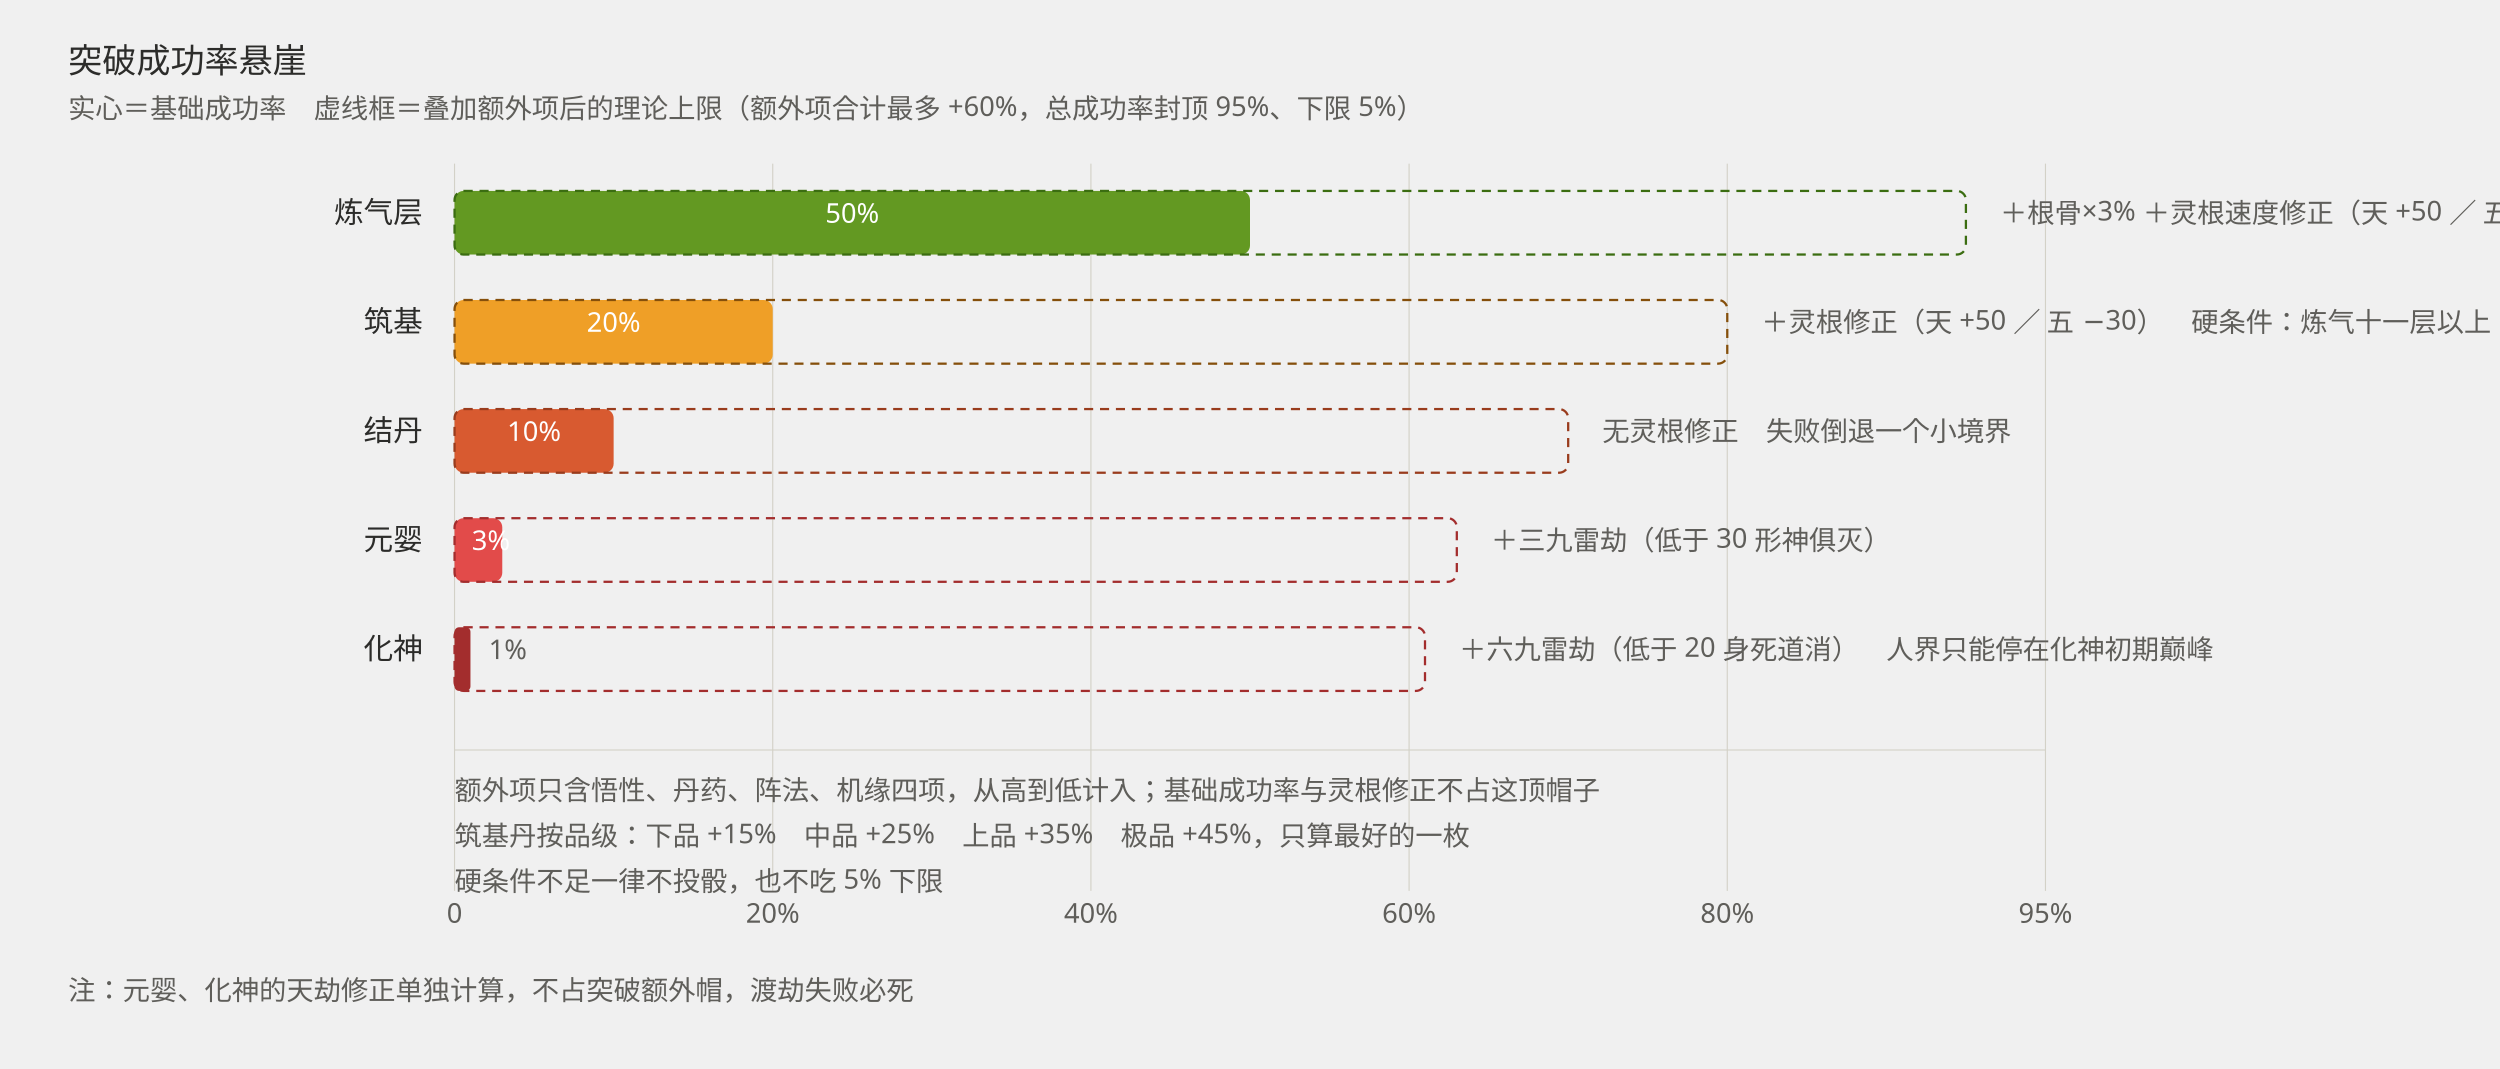
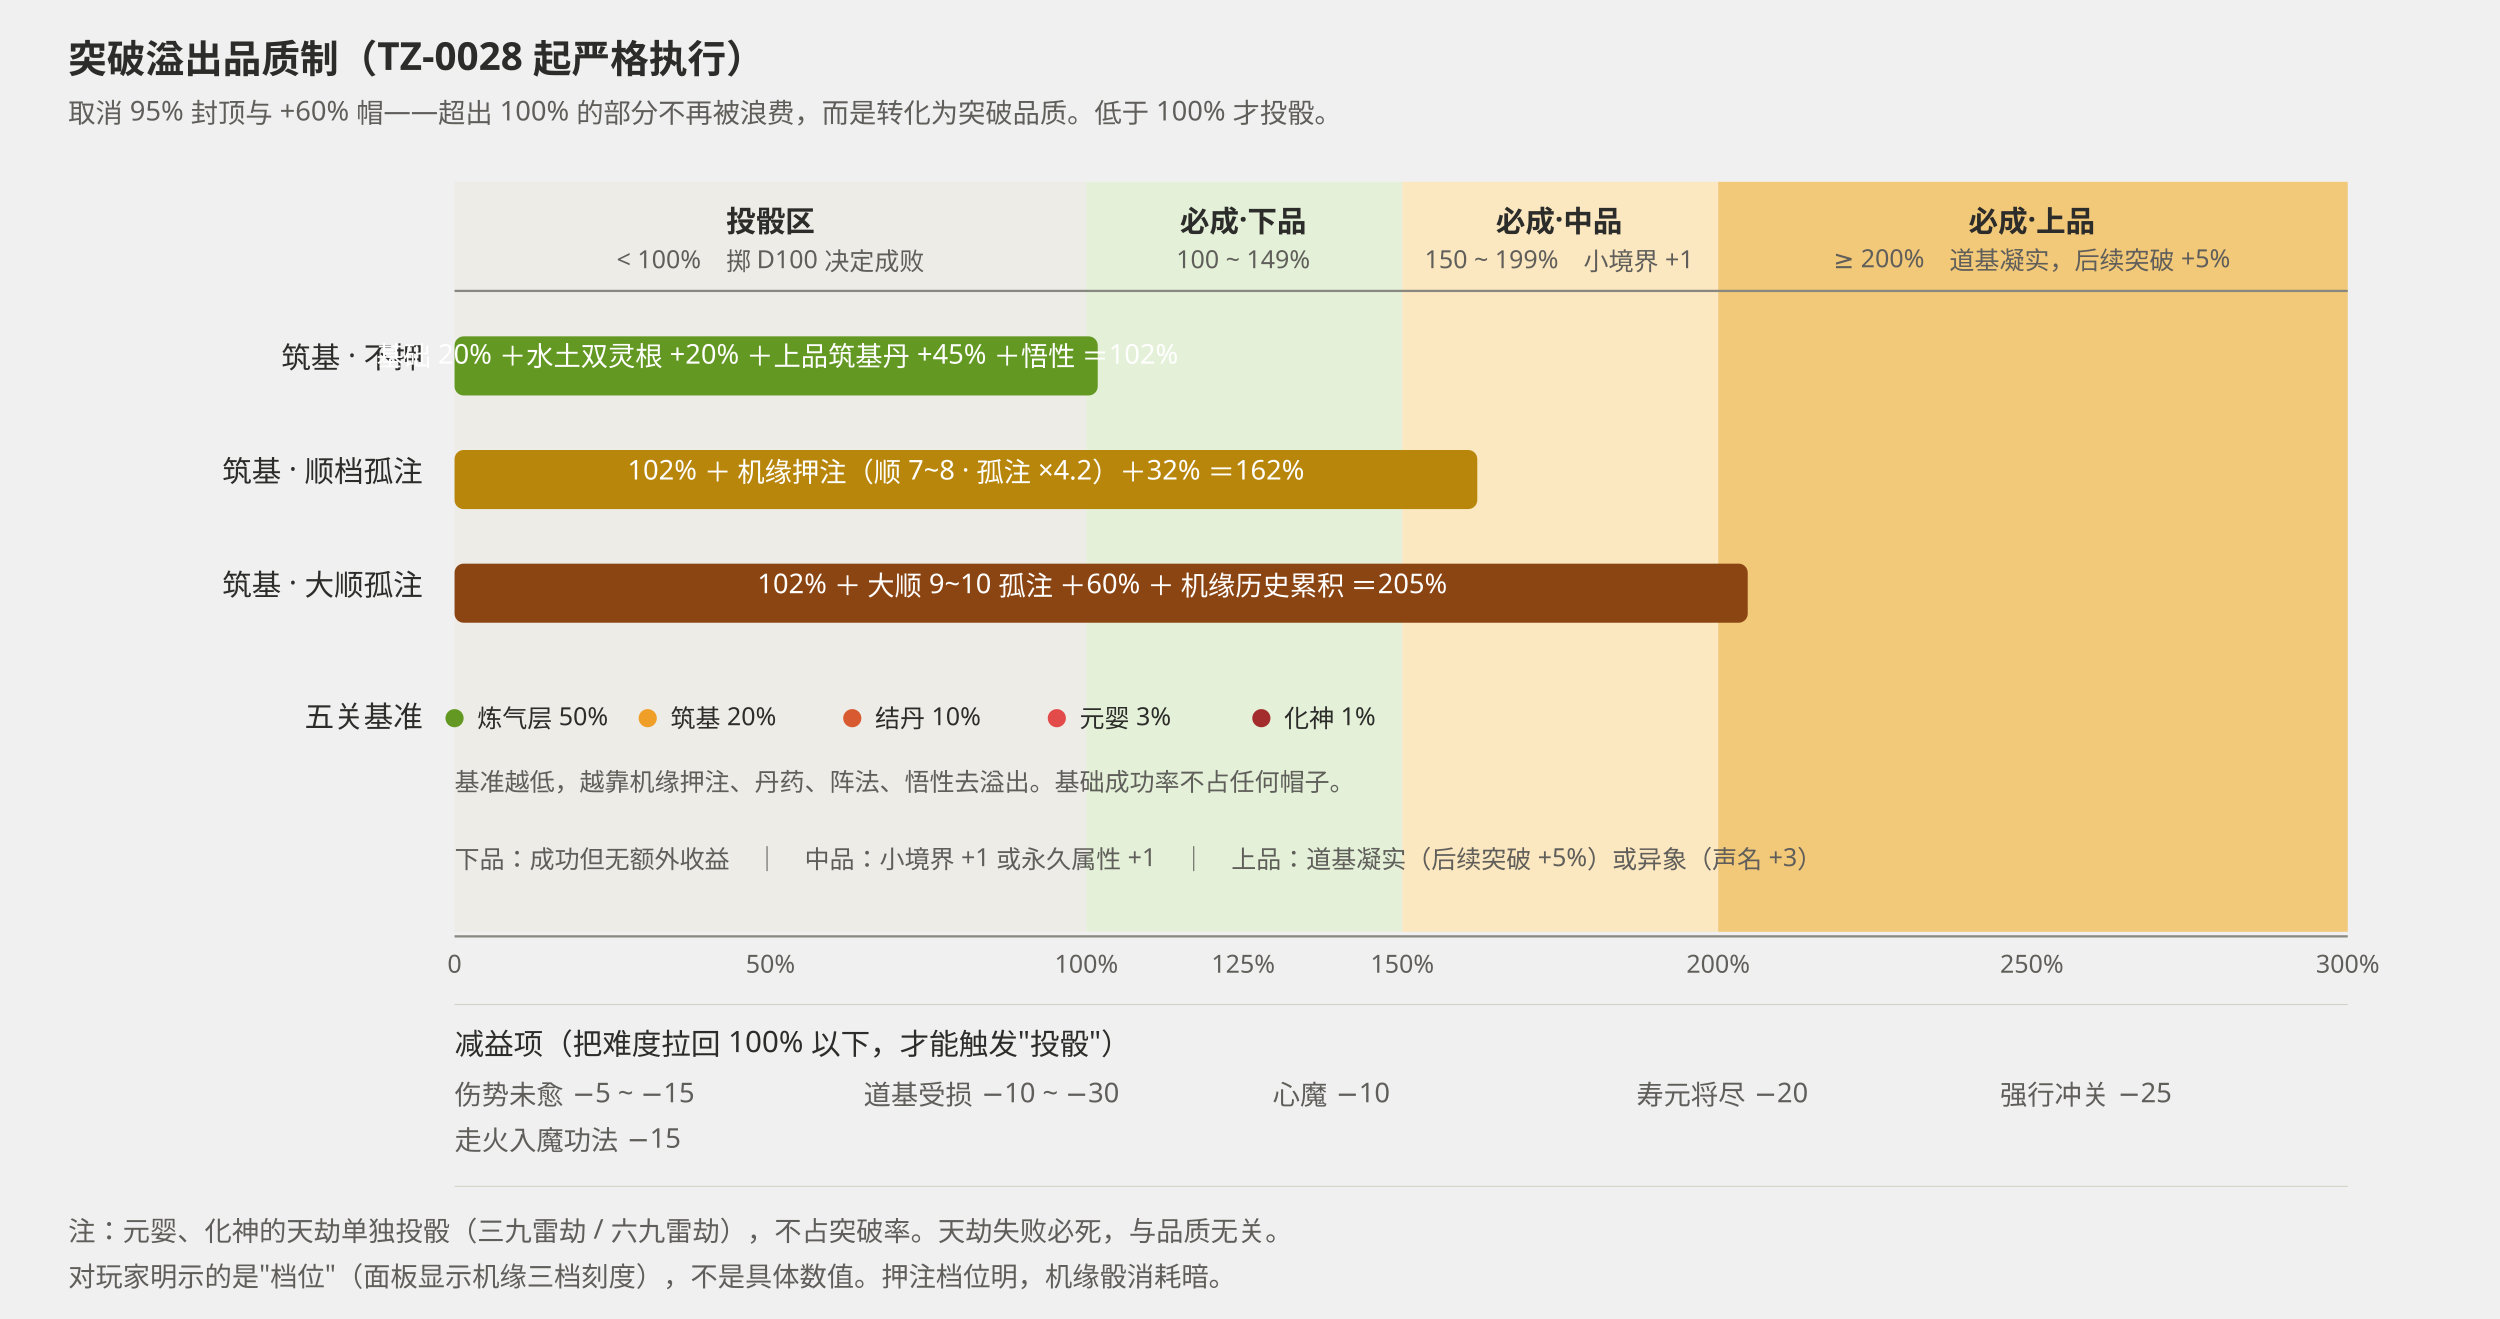
- <svg xmlns="http://www.w3.org/2000/svg" viewBox="0 0 1100 470" width="1100" role="img">
+ <svg xmlns="http://www.w3.org/2000/svg" viewBox="0 0 1100 580" width="1100" role="img">
  <style>
text{font-family:"PingFang SC","Microsoft YaHei","Hiragino Sans GB",sans-serif}
- .t{font-size:15px;font-weight:500;fill:#2C2C2A}
+ .t{font-size:17px;font-weight:600;fill:#2C2C2A}
.s{font-size:12px;fill:#5F5E5A}
.n{font-size:13px;fill:#2C2C2A}
.v{font-size:12px;fill:#FFFFFF}
+ .vs{font-size:11px;fill:#2C2C2A}
+ .zone{font-size:13px;font-weight:600;fill:#2C2C2A}
+ .hint{font-size:11px;fill:#5F5E5A}
</style>
-   <text class="t" x="30" y="32">突破成功率悬崖</text>
-   <text class="s" x="30" y="52">实心＝基础成功率　虚线框＝叠加额外项后的理论上限（额外项合计最多 +60%，总成功率封顶 95%、下限 5%）</text>
-   <line x1="200" y1="72" x2="200" y2="392" stroke="#D3D1C7" stroke-width="0.5" />
-   <g class="s" font-size="11" fill="#888780">
-     <text x="200" y="406" text-anchor="middle">0</text>
-     <text x="340" y="406" text-anchor="middle">20%</text>
-     <text x="480" y="406" text-anchor="middle">40%</text>
-     <text x="620" y="406" text-anchor="middle">60%</text>
-     <text x="760" y="406" text-anchor="middle">80%</text>
-     <text x="900" y="406" text-anchor="middle">95%</text>
+   <text class="t" x="30" y="32">突破溢出品质制（TZ-0028 起严格执行）</text>
+   <text class="s" x="30" y="54">取消 95% 封顶与 +60% 帽——超出 100% 的部分不再被浪费，而是转化为突破品质。低于 100% 才投骰。</text>
+   <rect x="200" y="80" width="278" height="330" fill="#EDECE7" />
+   <rect x="478" y="80" width="139" height="330" fill="#E4F1D8" />
+   <rect x="617" y="80" width="139" height="330" fill="#FBE7C0" />
+   <rect x="756" y="80" width="277" height="330" fill="#F2C879" />
+   <text class="zone" x="339" y="102" text-anchor="middle">投骰区</text>
+   <text class="hint" x="339" y="118" text-anchor="middle">&lt; 100%　掷 D100 决定成败</text>
+   <text class="zone" x="547" y="102" text-anchor="middle">必成·下品</text>
+   <text class="hint" x="547" y="118" text-anchor="middle">100 ~ 149%</text>
+   <text class="zone" x="686" y="102" text-anchor="middle">必成·中品</text>
+   <text class="hint" x="686" y="118" text-anchor="middle">150 ~ 199%　小境界 +1</text>
+   <text class="zone" x="894" y="102" text-anchor="middle">必成·上品</text>
+   <text class="hint" x="894" y="118" text-anchor="middle">≥ 200%　道基凝实，后续突破 +5%</text>
+   <line x1="200" y1="128" x2="1033" y2="128" stroke="#888780" stroke-width="1" />
+   <g class="hint" text-anchor="middle">
+     <text x="200" y="428">0</text>
+     <text x="339" y="428">50%</text>
+     <text x="478" y="428">100%</text>
+     <text x="547" y="428">125%</text>
+     <text x="617" y="428">150%</text>
+     <text x="756" y="428">200%</text>
+     <text x="894" y="428">250%</text>
+     <text x="1033" y="428">300%</text>
  </g>
-   <line x1="340" y1="72" x2="340" y2="392" stroke="#D3D1C7" stroke-width="0.5" />
-   <line x1="480" y1="72" x2="480" y2="392" stroke="#D3D1C7" stroke-width="0.5" />
-   <line x1="620" y1="72" x2="620" y2="392" stroke="#D3D1C7" stroke-width="0.5" />
-   <line x1="760" y1="72" x2="760" y2="392" stroke="#D3D1C7" stroke-width="0.5" />
-   <line x1="900" y1="72" x2="900" y2="392" stroke="#D3D1C7" stroke-width="0.5" />
-   <text class="n" x="186" y="98" text-anchor="end">炼气层</text>
-   <rect x="200" y="84" width="350" height="28" rx="4" fill="#639922" />
-   <text class="v" x="375" y="98" text-anchor="middle">50%</text>
-   <rect x="200" y="84" width="665" height="28" rx="4" fill="none" stroke="#3B6D11" stroke-width="1" stroke-dasharray="4 3" />
-   <text class="s" x="880" y="98">＋根骨×3% ＋灵根速度修正（天 +50 ／ 五 −40）</text>
-   <text class="n" x="186" y="146" text-anchor="end">筑基</text>
-   <rect x="200" y="132" width="140" height="28" rx="4" fill="#EF9F27" />
-   <text class="v" x="270" y="146" text-anchor="middle">20%</text>
-   <rect x="200" y="132" width="560" height="28" rx="4" fill="none" stroke="#854F0B" stroke-width="1" stroke-dasharray="4 3" />
-   <text class="s" x="775" y="146">＋灵根修正（天 +50 ／ 五 −30）　硬条件：炼气十一层以上</text>
-   <text class="n" x="186" y="194" text-anchor="end">结丹</text>
-   <rect x="200" y="180" width="70" height="28" rx="4" fill="#D85A30" />
-   <text class="v" x="235" y="194" text-anchor="middle">10%</text>
-   <rect x="200" y="180" width="490" height="28" rx="4" fill="none" stroke="#993C1D" stroke-width="1" stroke-dasharray="4 3" />
-   <text class="s" x="705" y="194">无灵根修正　失败倒退一个小境界</text>
-   <text class="n" x="186" y="242" text-anchor="end">元婴</text>
-   <rect x="200" y="228" width="21" height="28" rx="4" fill="#E24B4A" />
-   <text class="v" x="216" y="242" text-anchor="middle" font-size="11">3%</text>
-   <rect x="200" y="228" width="441" height="28" rx="4" fill="none" stroke="#A32D2D" stroke-width="1" stroke-dasharray="4 3" />
-   <text class="s" x="656" y="242">＋三九雷劫（低于 30 形神俱灭）</text>
-   <text class="n" x="186" y="290" text-anchor="end">化神</text>
-   <rect x="200" y="276" width="7" height="28" rx="2" fill="#A32D2D" />
-   <rect x="200" y="276" width="427" height="28" rx="4" fill="none" stroke="#A32D2D" stroke-width="1" stroke-dasharray="4 3" />
-   <text class="s" x="215" y="290">1%</text>
-   <text class="s" x="642" y="290">＋六九雷劫（低于 20 身死道消）　人界只能停在化神初期巅峰</text>
-   <line x1="200" y1="330" x2="900" y2="330" stroke="#D3D1C7" stroke-width="0.5" />
-   <text class="s" x="200" y="352">额外项只含悟性、丹药、阵法、机缘四项，从高到低计入；基础成功率与灵根修正不占这顶帽子</text>
-   <text class="s" x="200" y="372">筑基丹按品级：下品 +15%　中品 +25%　上品 +35%　极品 +45%，只算最好的一枚</text>
-   <text class="s" x="200" y="392">硬条件不足一律不投骰，也不吃 5% 下限</text>
-   <text class="s" x="30" y="440">注：元婴、化神的天劫修正单独计算，不占突破额外帽，渡劫失败必死</text>
+   <line x1="200" y1="412" x2="1033" y2="412" stroke="#888780" stroke-width="1" />
+   <text class="n" x="186" y="162" text-anchor="end">筑基 · 不押</text>
+   <rect x="200" y="148" width="283" height="26" rx="4" fill="#639922" />
+   <text class="v" x="342" y="161" text-anchor="middle">基础 20% ＋水土双灵根 +20% ＋上品筑基丹 +45% ＋悟性 ＝102%</text>
+   <text class="n" x="186" y="212" text-anchor="end">筑基 · 顺档孤注</text>
+   <rect x="200" y="198" width="450" height="26" rx="4" fill="#B8860B" />
+   <text class="v" x="425" y="211" text-anchor="middle">102% ＋ 机缘押注（顺 7~8 · 孤注 ×4.2）＋32% ＝162%</text>
+   <text class="n" x="186" y="262" text-anchor="end">筑基 · 大顺孤注</text>
+   <rect x="200" y="248" width="569" height="26" rx="4" fill="#8B4513" />
+   <text class="v" x="485" y="261" text-anchor="middle">102% ＋ 大顺 9~10 孤注 ＋60% ＋ 机缘历史累积 ＝205%</text>
+   <text class="n" x="186" y="320" text-anchor="end">五关基准</text>
+   <g class="vs">
+     <circle cx="200" cy="316" r="4" fill="#639922" />
+     <text x="210" y="320">炼气层 50%</text>
+     <circle cx="285" cy="316" r="4" fill="#EF9F27" />
+     <text x="295" y="320">筑基 20%</text>
+     <circle cx="375" cy="316" r="4" fill="#D85A30" />
+     <text x="385" y="320">结丹 10%</text>
+     <circle cx="465" cy="316" r="4" fill="#E24B4A" />
+     <text x="475" y="320">元婴 3%</text>
+     <circle cx="555" cy="316" r="4" fill="#A32D2D" />
+     <text x="565" y="320">化神 1%</text>
+   </g>
+   <text class="hint" x="200" y="348">基准越低，越靠机缘押注、丹药、阵法、悟性去溢出。基础成功率不占任何帽子。</text>
+   <text class="hint" x="200" y="382">下品：成功但无额外收益　｜　中品：小境界 +1 或永久属性 +1　｜　上品：道基凝实（后续突破 +5%）或异象（声名 +3）</text>
+   <line x1="200" y1="442" x2="1033" y2="442" stroke="#D3D1C7" stroke-width="0.5" />
+   <text class="n" x="200" y="464">减益项（把难度拉回 100% 以下，才能触发"投骰"）</text>
+   <g class="s">
+     <text x="200" y="486">伤势未愈 −5 ~ −15</text>
+     <text x="380" y="486">道基受损 −10 ~ −30</text>
+     <text x="560" y="486">心魔 −10</text>
+     <text x="720" y="486">寿元将尽 −20</text>
+     <text x="880" y="486">强行冲关 −25</text>
+     <text x="200" y="506">走火入魔功法 −15</text>
+   </g>
+   <line x1="200" y1="522" x2="1033" y2="522" stroke="#D3D1C7" stroke-width="0.5" />
+   <text class="s" x="30" y="546">注：元婴、化神的天劫单独投骰（三九雷劫 / 六九雷劫），不占突破率。天劫失败必死，与品质无关。</text>
+   <text class="s" x="30" y="566">对玩家明示的是"档位"（面板显示机缘三档刻度），不是具体数值。押注档位明，机缘骰消耗暗。</text>
</svg>
